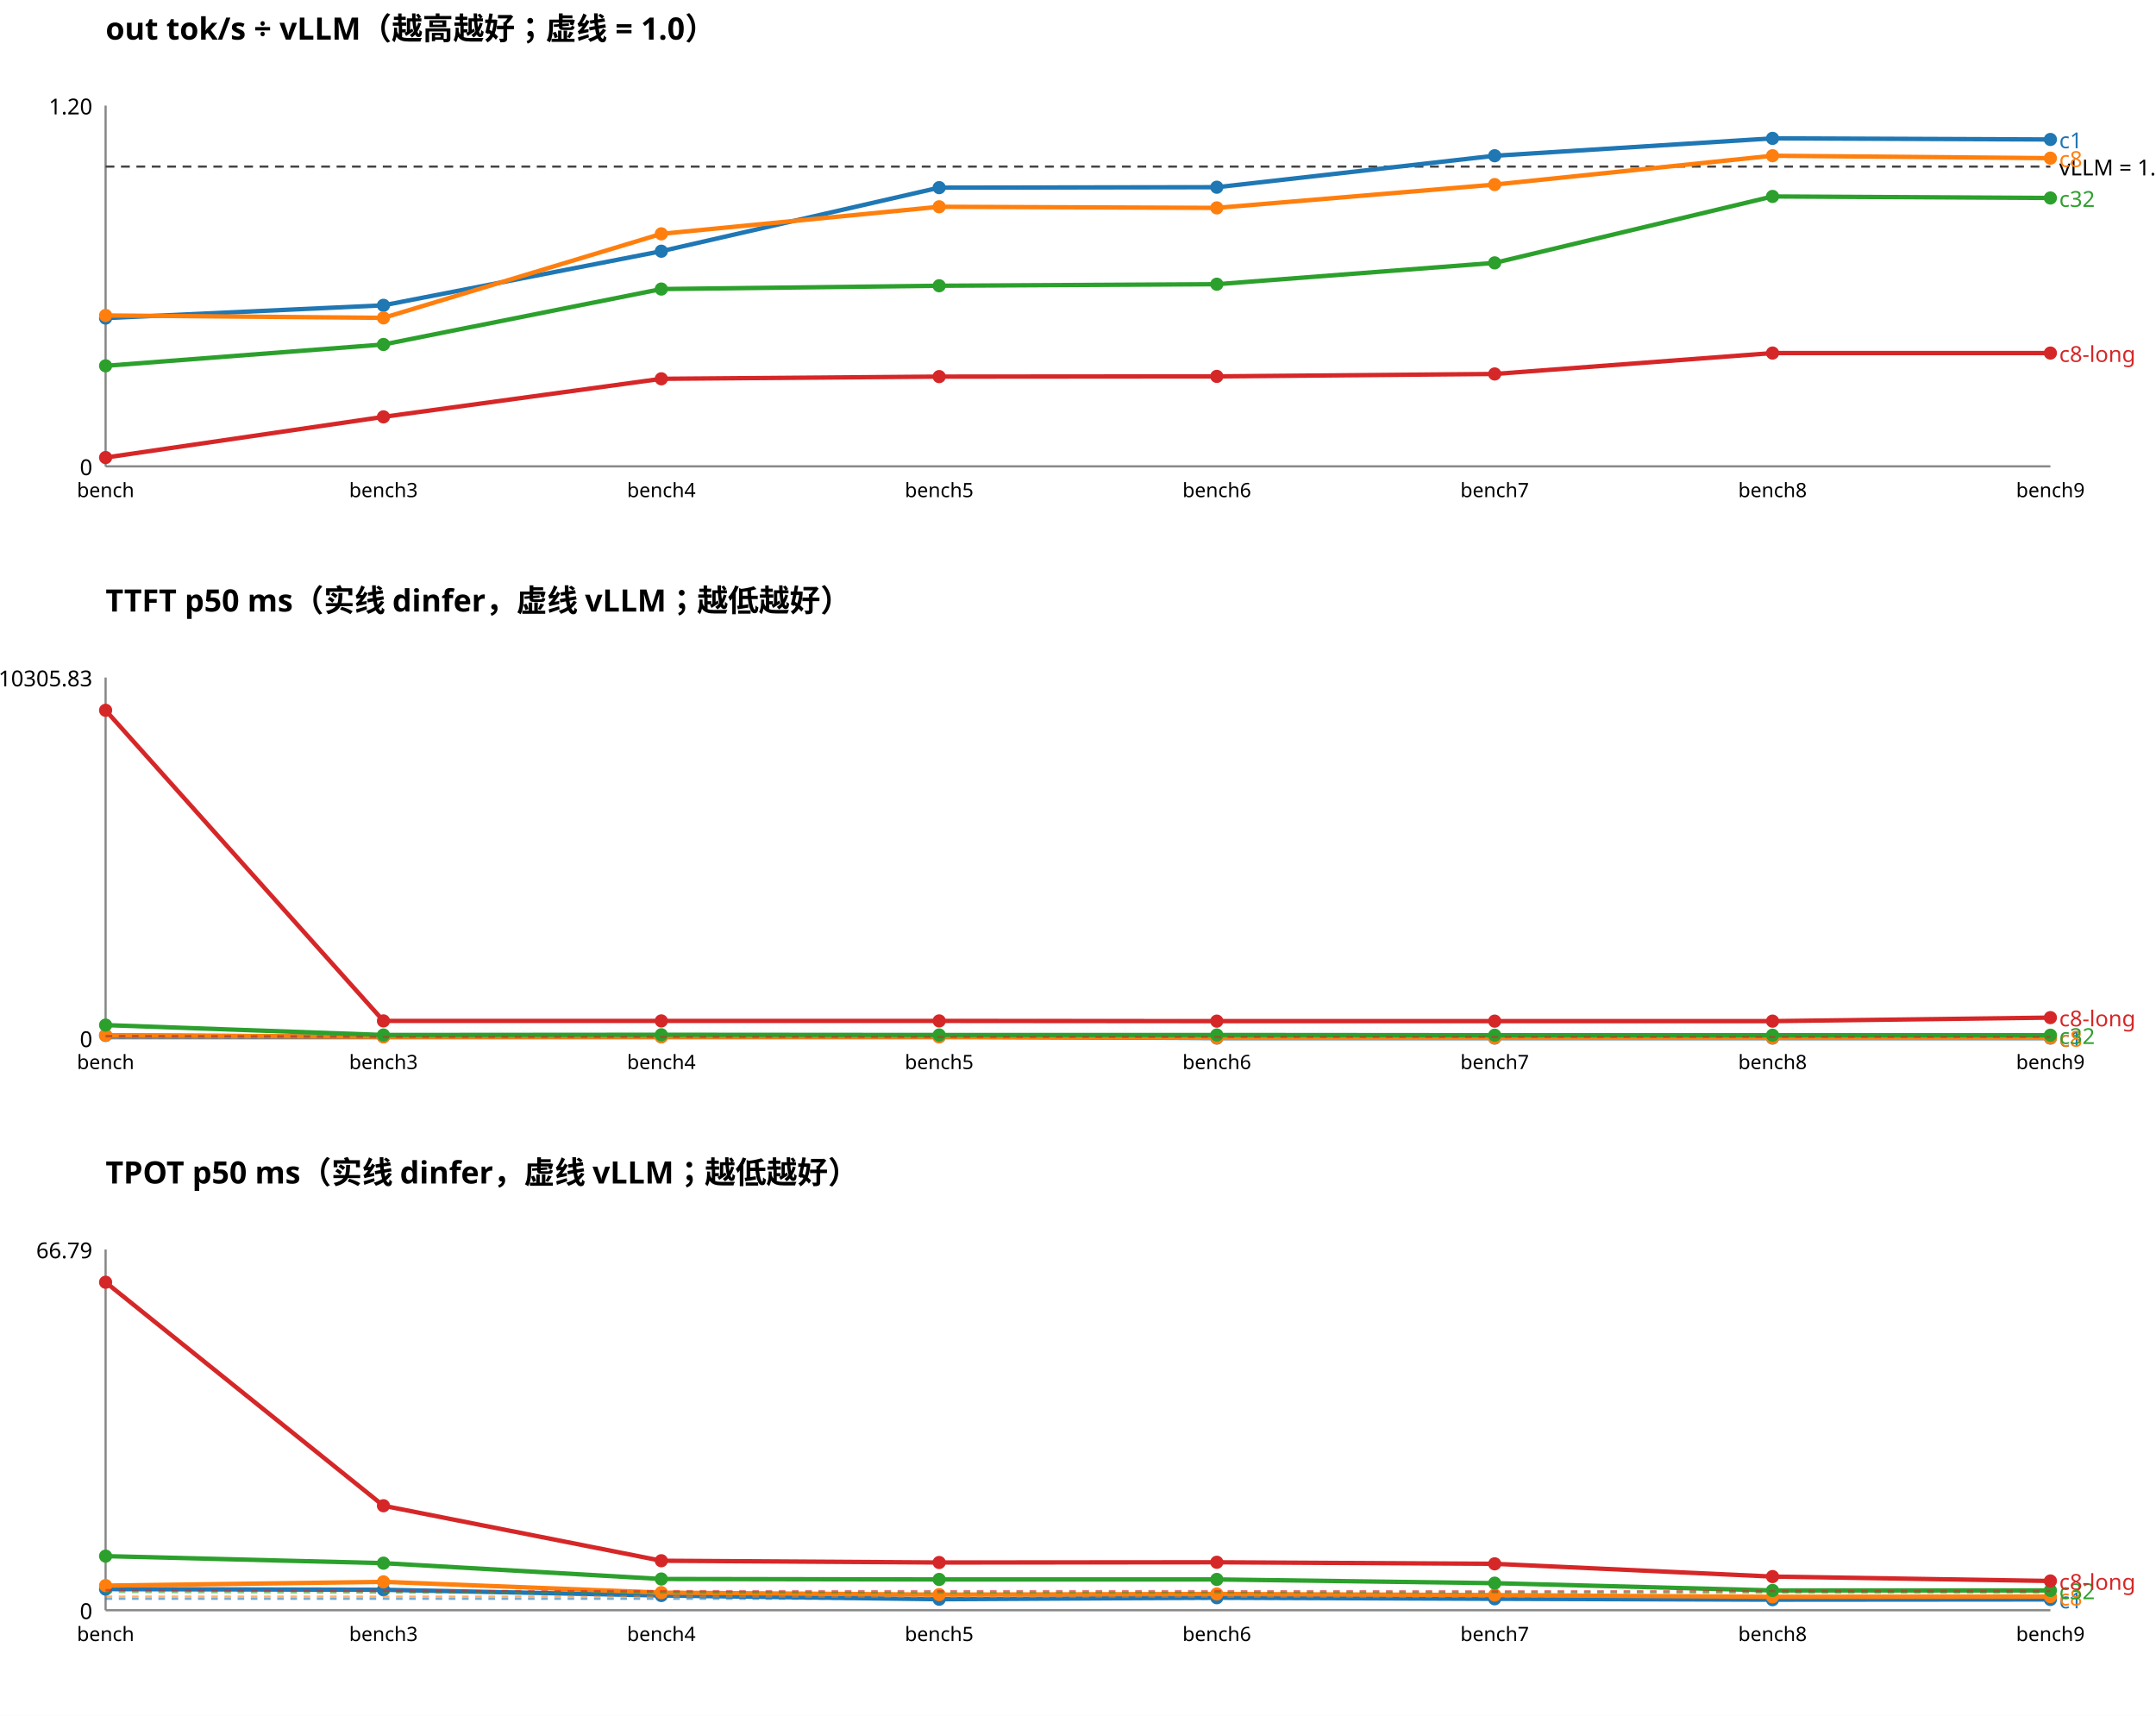
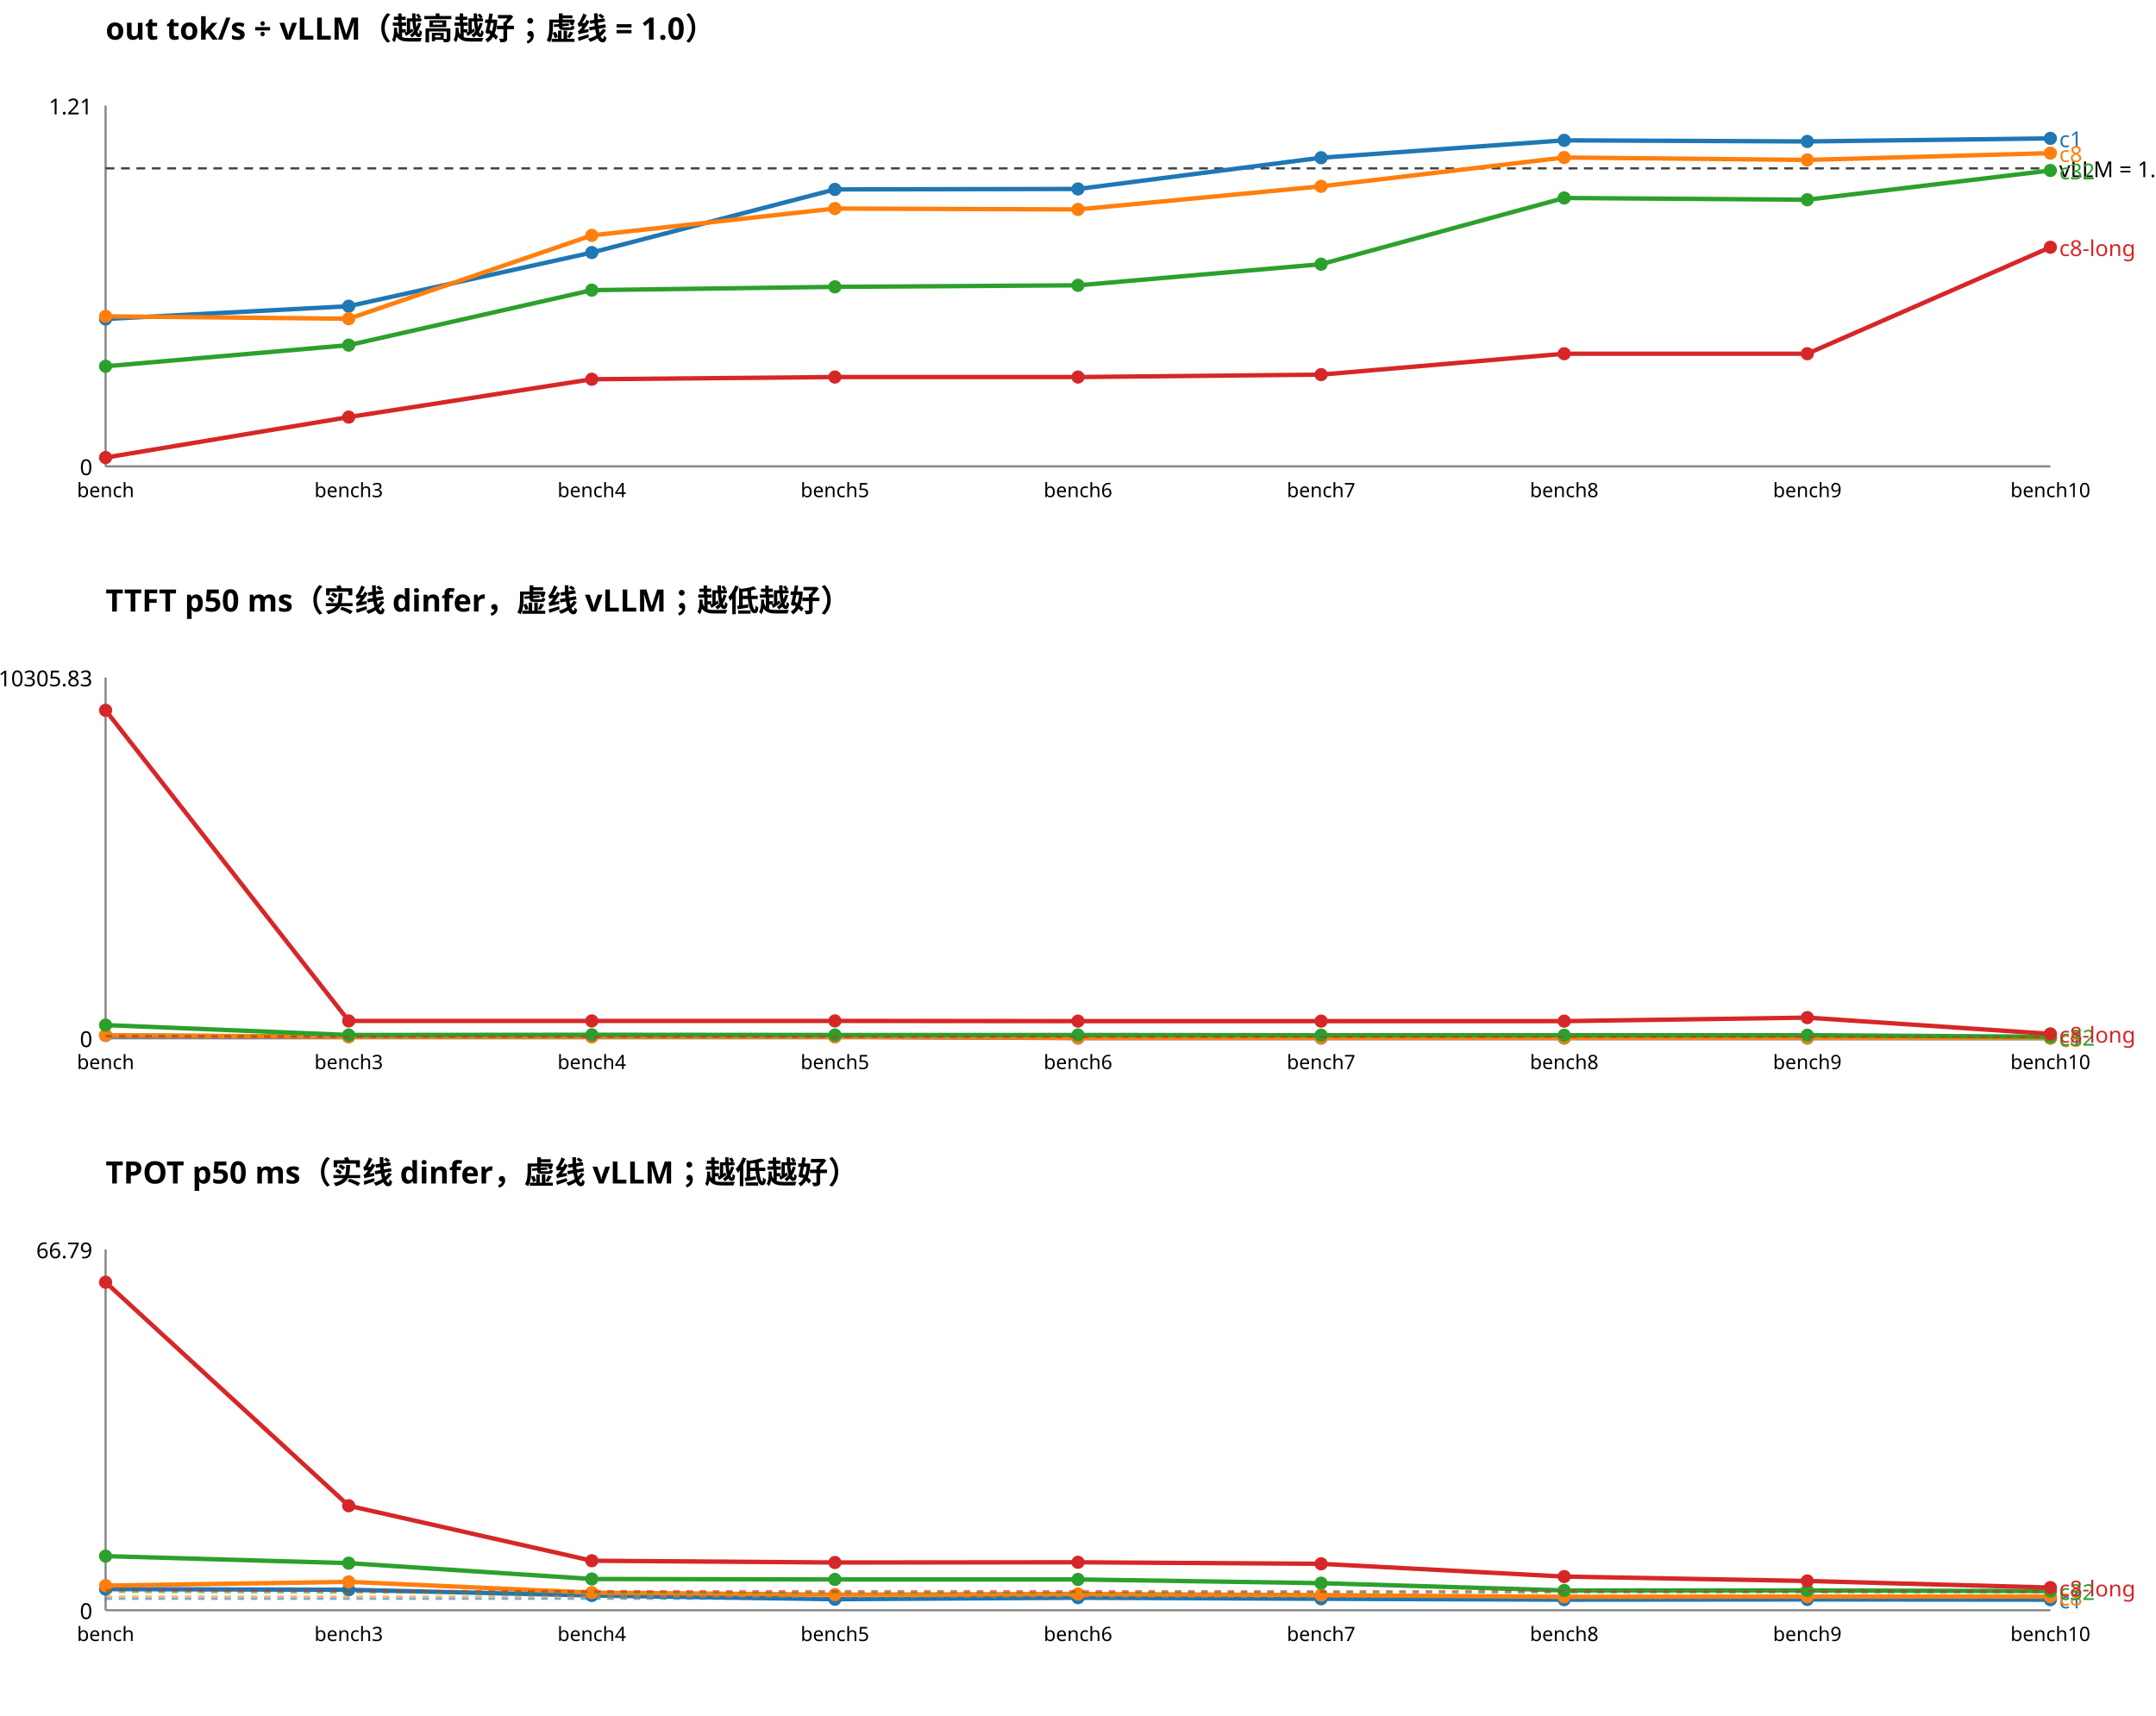
<svg xmlns="http://www.w3.org/2000/svg" width="980" height="780" font-family="sans-serif">
  <rect width="980" height="780" fill="white" />
  <text x="48" y="18" font-size="14" font-weight="bold">out tok/s ÷ vLLM（越高越好；虚线 = 1.0）</text>
  <line x1="48" y1="212.0" x2="932" y2="212.0" stroke="#888" />
  <line x1="48" y1="48" x2="48" y2="212.0" stroke="#888" />
-   <text x="42" y="52" font-size="10" text-anchor="end">1.20</text>
+   <text x="42" y="52" font-size="10" text-anchor="end">1.21</text>
  <text x="42" y="216.0" font-size="10" text-anchor="end">0</text>
-   <line x1="48" y1="75.724" x2="932" y2="75.724" stroke="#444" stroke-dasharray="4 3" />
-   <text x="936" y="79.724" font-size="10">vLLM = 1.0</text>
-   <polyline points="48.0,144.6 174.3,138.8 300.6,114.2 426.9,85.3 553.1,85.1 679.4,70.8 805.7,62.9 932.0,63.4" fill="none" stroke="#1f77b4" stroke-width="2" />
-   <circle cx="48.0" cy="144.6" r="3" fill="#1f77b4" />
-   <circle cx="174.3" cy="138.8" r="3" fill="#1f77b4" />
-   <circle cx="300.6" cy="114.2" r="3" fill="#1f77b4" />
-   <circle cx="426.9" cy="85.3" r="3" fill="#1f77b4" />
-   <circle cx="553.1" cy="85.1" r="3" fill="#1f77b4" />
-   <circle cx="679.4" cy="70.8" r="3" fill="#1f77b4" />
-   <circle cx="805.7" cy="62.9" r="3" fill="#1f77b4" />
-   <circle cx="932.0" cy="63.4" r="3" fill="#1f77b4" />
-   <text x="936" y="67.385" font-size="10" fill="#1f77b4">c1</text>
-   <polyline points="48.0,143.4 174.3,144.5 300.6,106.3 426.9,94.0 553.1,94.5 679.4,83.9 805.7,70.8 932.0,71.9" fill="none" stroke="#ff7f0e" stroke-width="2" />
-   <circle cx="48.0" cy="143.4" r="3" fill="#ff7f0e" />
-   <circle cx="174.3" cy="144.5" r="3" fill="#ff7f0e" />
-   <circle cx="300.6" cy="106.3" r="3" fill="#ff7f0e" />
-   <circle cx="426.9" cy="94.0" r="3" fill="#ff7f0e" />
-   <circle cx="553.1" cy="94.5" r="3" fill="#ff7f0e" />
-   <circle cx="679.4" cy="83.9" r="3" fill="#ff7f0e" />
-   <circle cx="805.7" cy="70.8" r="3" fill="#ff7f0e" />
-   <circle cx="932.0" cy="71.9" r="3" fill="#ff7f0e" />
-   <text x="936" y="75.907" font-size="10" fill="#ff7f0e">c8</text>
-   <polyline points="48.0,166.3 174.3,156.6 300.6,131.4 426.9,129.9 553.1,129.2 679.4,119.5 805.7,89.3 932.0,90.0" fill="none" stroke="#2ca02c" stroke-width="2" />
-   <circle cx="48.0" cy="166.3" r="3" fill="#2ca02c" />
-   <circle cx="174.3" cy="156.6" r="3" fill="#2ca02c" />
-   <circle cx="300.6" cy="131.4" r="3" fill="#2ca02c" />
-   <circle cx="426.9" cy="129.9" r="3" fill="#2ca02c" />
-   <circle cx="553.1" cy="129.2" r="3" fill="#2ca02c" />
-   <circle cx="679.4" cy="119.5" r="3" fill="#2ca02c" />
-   <circle cx="805.7" cy="89.3" r="3" fill="#2ca02c" />
-   <circle cx="932.0" cy="90.0" r="3" fill="#2ca02c" />
-   <text x="936" y="94.042" font-size="10" fill="#2ca02c">c32</text>
-   <polyline points="48.0,208.0 174.3,189.5 300.6,172.2 426.9,171.2 553.1,171.1 679.4,170.0 805.7,160.5 932.0,160.5" fill="none" stroke="#d62728" stroke-width="2" />
+   <line x1="48" y1="76.541" x2="932" y2="76.541" stroke="#444" stroke-dasharray="4 3" />
+   <text x="936" y="80.541" font-size="10">vLLM = 1.0</text>
+   <polyline points="48.0,145.0 158.5,139.2 269.0,114.8 379.5,86.1 490.0,85.9 600.5,71.7 711.0,63.8 821.5,64.3 932.0,62.9" fill="none" stroke="#1f77b4" stroke-width="2" />
+   <circle cx="48.0" cy="145.0" r="3" fill="#1f77b4" />
+   <circle cx="158.5" cy="139.2" r="3" fill="#1f77b4" />
+   <circle cx="269.0" cy="114.8" r="3" fill="#1f77b4" />
+   <circle cx="379.5" cy="86.1" r="3" fill="#1f77b4" />
+   <circle cx="490.0" cy="85.9" r="3" fill="#1f77b4" />
+   <circle cx="600.5" cy="71.7" r="3" fill="#1f77b4" />
+   <circle cx="711.0" cy="63.8" r="3" fill="#1f77b4" />
+   <circle cx="821.5" cy="64.3" r="3" fill="#1f77b4" />
+   <circle cx="932.0" cy="62.9" r="3" fill="#1f77b4" />
+   <text x="936" y="66.909" font-size="10" fill="#1f77b4">c1</text>
+   <polyline points="48.0,143.8 158.5,144.9 269.0,107.0 379.5,94.8 490.0,95.2 600.5,84.7 711.0,71.6 821.5,72.7 932.0,69.6" fill="none" stroke="#ff7f0e" stroke-width="2" />
+   <circle cx="48.0" cy="143.8" r="3" fill="#ff7f0e" />
+   <circle cx="158.5" cy="144.9" r="3" fill="#ff7f0e" />
+   <circle cx="269.0" cy="107.0" r="3" fill="#ff7f0e" />
+   <circle cx="379.5" cy="94.8" r="3" fill="#ff7f0e" />
+   <circle cx="490.0" cy="95.2" r="3" fill="#ff7f0e" />
+   <circle cx="600.5" cy="84.7" r="3" fill="#ff7f0e" />
+   <circle cx="711.0" cy="71.6" r="3" fill="#ff7f0e" />
+   <circle cx="821.5" cy="72.7" r="3" fill="#ff7f0e" />
+   <circle cx="932.0" cy="69.6" r="3" fill="#ff7f0e" />
+   <text x="936" y="73.641" font-size="10" fill="#ff7f0e">c8</text>
+   <polyline points="48.0,166.5 158.5,156.9 269.0,131.9 379.5,130.4 490.0,129.7 600.5,120.1 711.0,90.0 821.5,90.8 932.0,77.5" fill="none" stroke="#2ca02c" stroke-width="2" />
+   <circle cx="48.0" cy="166.5" r="3" fill="#2ca02c" />
+   <circle cx="158.5" cy="156.9" r="3" fill="#2ca02c" />
+   <circle cx="269.0" cy="131.9" r="3" fill="#2ca02c" />
+   <circle cx="379.5" cy="130.4" r="3" fill="#2ca02c" />
+   <circle cx="490.0" cy="129.7" r="3" fill="#2ca02c" />
+   <circle cx="600.5" cy="120.1" r="3" fill="#2ca02c" />
+   <circle cx="711.0" cy="90.0" r="3" fill="#2ca02c" />
+   <circle cx="821.5" cy="90.8" r="3" fill="#2ca02c" />
+   <circle cx="932.0" cy="77.5" r="3" fill="#2ca02c" />
+   <text x="936" y="81.545" font-size="10" fill="#2ca02c">c32</text>
+   <polyline points="48.0,208.0 158.5,189.6 269.0,172.4 379.5,171.4 490.0,171.4 600.5,170.3 711.0,160.8 821.5,160.8 932.0,112.4" fill="none" stroke="#d62728" stroke-width="2" />
  <circle cx="48.0" cy="208.0" r="3" fill="#d62728" />
-   <circle cx="174.3" cy="189.5" r="3" fill="#d62728" />
-   <circle cx="300.6" cy="172.2" r="3" fill="#d62728" />
-   <circle cx="426.9" cy="171.2" r="3" fill="#d62728" />
-   <circle cx="553.1" cy="171.1" r="3" fill="#d62728" />
-   <circle cx="679.4" cy="170.0" r="3" fill="#d62728" />
-   <circle cx="805.7" cy="160.5" r="3" fill="#d62728" />
-   <circle cx="932.0" cy="160.5" r="3" fill="#d62728" />
-   <text x="936" y="164.529" font-size="10" fill="#d62728">c8-long</text>
+   <circle cx="158.5" cy="189.6" r="3" fill="#d62728" />
+   <circle cx="269.0" cy="172.4" r="3" fill="#d62728" />
+   <circle cx="379.5" cy="171.4" r="3" fill="#d62728" />
+   <circle cx="490.0" cy="171.4" r="3" fill="#d62728" />
+   <circle cx="600.5" cy="170.3" r="3" fill="#d62728" />
+   <circle cx="711.0" cy="160.8" r="3" fill="#d62728" />
+   <circle cx="821.5" cy="160.8" r="3" fill="#d62728" />
+   <circle cx="932.0" cy="112.4" r="3" fill="#d62728" />
+   <text x="936" y="116.4" font-size="10" fill="#d62728">c8-long</text>
  <text x="48.0" y="226.0" font-size="9" text-anchor="middle">bench</text>
-   <text x="174.3" y="226.0" font-size="9" text-anchor="middle">bench3</text>
-   <text x="300.6" y="226.0" font-size="9" text-anchor="middle">bench4</text>
-   <text x="426.9" y="226.0" font-size="9" text-anchor="middle">bench5</text>
-   <text x="553.1" y="226.0" font-size="9" text-anchor="middle">bench6</text>
-   <text x="679.4" y="226.0" font-size="9" text-anchor="middle">bench7</text>
-   <text x="805.7" y="226.0" font-size="9" text-anchor="middle">bench8</text>
-   <text x="932.0" y="226.0" font-size="9" text-anchor="middle">bench9</text>
+   <text x="158.5" y="226.0" font-size="9" text-anchor="middle">bench3</text>
+   <text x="269.0" y="226.0" font-size="9" text-anchor="middle">bench4</text>
+   <text x="379.5" y="226.0" font-size="9" text-anchor="middle">bench5</text>
+   <text x="490.0" y="226.0" font-size="9" text-anchor="middle">bench6</text>
+   <text x="600.5" y="226.0" font-size="9" text-anchor="middle">bench7</text>
+   <text x="711.0" y="226.0" font-size="9" text-anchor="middle">bench8</text>
+   <text x="821.5" y="226.0" font-size="9" text-anchor="middle">bench9</text>
+   <text x="932.0" y="226.0" font-size="9" text-anchor="middle">bench10</text>
  <text x="48" y="278" font-size="14" font-weight="bold">TTFT p50 ms（实线 dinfer，虚线 vLLM；越低越好）</text>
  <line x1="48" y1="472.0" x2="932" y2="472.0" stroke="#888" />
  <line x1="48" y1="308" x2="48" y2="472.0" stroke="#888" />
  <text x="42" y="312" font-size="10" text-anchor="end">10305.83</text>
  <text x="42" y="476.0" font-size="10" text-anchor="end">0</text>
-   <polyline points="48.0,470.7 174.3,471.3 300.6,471.3 426.9,471.3 553.1,471.9 679.4,471.9 805.7,471.9 932.0,471.9" fill="none" stroke="#1f77b4" stroke-width="2" />
+   <polyline points="48.0,470.7 158.5,471.3 269.0,471.3 379.5,471.3 490.0,471.9 600.5,471.9 711.0,471.9 821.5,471.9 932.0,471.9" fill="none" stroke="#1f77b4" stroke-width="2" />
  <circle cx="48.0" cy="470.7" r="3" fill="#1f77b4" />
-   <circle cx="174.3" cy="471.3" r="3" fill="#1f77b4" />
-   <circle cx="300.6" cy="471.3" r="3" fill="#1f77b4" />
-   <circle cx="426.9" cy="471.3" r="3" fill="#1f77b4" />
-   <circle cx="553.1" cy="471.9" r="3" fill="#1f77b4" />
-   <circle cx="679.4" cy="471.9" r="3" fill="#1f77b4" />
-   <circle cx="805.7" cy="471.9" r="3" fill="#1f77b4" />
+   <circle cx="158.5" cy="471.3" r="3" fill="#1f77b4" />
+   <circle cx="269.0" cy="471.3" r="3" fill="#1f77b4" />
+   <circle cx="379.5" cy="471.3" r="3" fill="#1f77b4" />
+   <circle cx="490.0" cy="471.9" r="3" fill="#1f77b4" />
+   <circle cx="600.5" cy="471.9" r="3" fill="#1f77b4" />
+   <circle cx="711.0" cy="471.9" r="3" fill="#1f77b4" />
+   <circle cx="821.5" cy="471.9" r="3" fill="#1f77b4" />
  <circle cx="932.0" cy="471.9" r="3" fill="#1f77b4" />
-   <polyline points="48.0,471.7 174.3,471.8 300.6,471.8 426.9,471.8 553.1,471.8 679.4,471.8 805.7,471.8 932.0,471.8" fill="none" stroke="#1f77b4" stroke-width="1" stroke-dasharray="3 3" opacity="0.6" />
-   <text x="936" y="475.903" font-size="10" fill="#1f77b4">c1</text>
-   <polyline points="48.0,470.6 174.3,471.3 300.6,471.3 426.9,471.3 553.1,471.8 679.4,471.8 805.7,471.8 932.0,471.8" fill="none" stroke="#ff7f0e" stroke-width="2" />
+   <polyline points="48.0,471.7 158.5,471.8 269.0,471.8 379.5,471.8 490.0,471.8 600.5,471.8 711.0,471.8 821.5,471.8 932.0,471.8" fill="none" stroke="#1f77b4" stroke-width="1" stroke-dasharray="3 3" opacity="0.6" />
+   <text x="936" y="475.924" font-size="10" fill="#1f77b4">c1</text>
+   <polyline points="48.0,470.6 158.5,471.3 269.0,471.3 379.5,471.3 490.0,471.8 600.5,471.8 711.0,471.8 821.5,471.8 932.0,471.9" fill="none" stroke="#ff7f0e" stroke-width="2" />
  <circle cx="48.0" cy="470.6" r="3" fill="#ff7f0e" />
-   <circle cx="174.3" cy="471.3" r="3" fill="#ff7f0e" />
-   <circle cx="300.6" cy="471.3" r="3" fill="#ff7f0e" />
-   <circle cx="426.9" cy="471.3" r="3" fill="#ff7f0e" />
-   <circle cx="553.1" cy="471.8" r="3" fill="#ff7f0e" />
-   <circle cx="679.4" cy="471.8" r="3" fill="#ff7f0e" />
-   <circle cx="805.7" cy="471.8" r="3" fill="#ff7f0e" />
-   <circle cx="932.0" cy="471.8" r="3" fill="#ff7f0e" />
-   <polyline points="48.0,471.5 174.3,471.6 300.6,471.6 426.9,471.6 553.1,471.6 679.4,471.6 805.7,471.6 932.0,471.6" fill="none" stroke="#ff7f0e" stroke-width="1" stroke-dasharray="3 3" opacity="0.6" />
-   <text x="936" y="475.807" font-size="10" fill="#ff7f0e">c8</text>
-   <polyline points="48.0,466.0 174.3,470.5 300.6,470.4 426.9,470.5 553.1,470.5 679.4,470.6 805.7,470.6 932.0,470.6" fill="none" stroke="#2ca02c" stroke-width="2" />
+   <circle cx="158.5" cy="471.3" r="3" fill="#ff7f0e" />
+   <circle cx="269.0" cy="471.3" r="3" fill="#ff7f0e" />
+   <circle cx="379.5" cy="471.3" r="3" fill="#ff7f0e" />
+   <circle cx="490.0" cy="471.8" r="3" fill="#ff7f0e" />
+   <circle cx="600.5" cy="471.8" r="3" fill="#ff7f0e" />
+   <circle cx="711.0" cy="471.8" r="3" fill="#ff7f0e" />
+   <circle cx="821.5" cy="471.8" r="3" fill="#ff7f0e" />
+   <circle cx="932.0" cy="471.9" r="3" fill="#ff7f0e" />
+   <polyline points="48.0,471.5 158.5,471.6 269.0,471.6 379.5,471.6 490.0,471.6 600.5,471.6 711.0,471.6 821.5,471.6 932.0,471.6" fill="none" stroke="#ff7f0e" stroke-width="1" stroke-dasharray="3 3" opacity="0.6" />
+   <text x="936" y="475.85" font-size="10" fill="#ff7f0e">c8</text>
+   <polyline points="48.0,466.0 158.5,470.5 269.0,470.4 379.5,470.5 490.0,470.5 600.5,470.6 711.0,470.6 821.5,470.6 932.0,471.3" fill="none" stroke="#2ca02c" stroke-width="2" />
  <circle cx="48.0" cy="466.0" r="3" fill="#2ca02c" />
-   <circle cx="174.3" cy="470.5" r="3" fill="#2ca02c" />
-   <circle cx="300.6" cy="470.4" r="3" fill="#2ca02c" />
-   <circle cx="426.9" cy="470.5" r="3" fill="#2ca02c" />
-   <circle cx="553.1" cy="470.5" r="3" fill="#2ca02c" />
-   <circle cx="679.4" cy="470.6" r="3" fill="#2ca02c" />
-   <circle cx="805.7" cy="470.6" r="3" fill="#2ca02c" />
-   <circle cx="932.0" cy="470.6" r="3" fill="#2ca02c" />
-   <polyline points="48.0,470.9 174.3,471.0 300.6,471.0 426.9,471.0 553.1,471.0 679.4,471.0 805.7,470.9 932.0,471.0" fill="none" stroke="#2ca02c" stroke-width="1" stroke-dasharray="3 3" opacity="0.6" />
-   <text x="936" y="474.591" font-size="10" fill="#2ca02c">c32</text>
-   <polyline points="48.0,322.9 174.3,464.1 300.6,464.1 426.9,464.1 553.1,464.2 679.4,464.2 805.7,464.2 932.0,462.6" fill="none" stroke="#d62728" stroke-width="2" />
+   <circle cx="158.5" cy="470.5" r="3" fill="#2ca02c" />
+   <circle cx="269.0" cy="470.4" r="3" fill="#2ca02c" />
+   <circle cx="379.5" cy="470.5" r="3" fill="#2ca02c" />
+   <circle cx="490.0" cy="470.5" r="3" fill="#2ca02c" />
+   <circle cx="600.5" cy="470.6" r="3" fill="#2ca02c" />
+   <circle cx="711.0" cy="470.6" r="3" fill="#2ca02c" />
+   <circle cx="821.5" cy="470.6" r="3" fill="#2ca02c" />
+   <circle cx="932.0" cy="471.3" r="3" fill="#2ca02c" />
+   <polyline points="48.0,470.9 158.5,471.0 269.0,471.0 379.5,471.0 490.0,471.0 600.5,471.0 711.0,470.9 821.5,471.0 932.0,471.0" fill="none" stroke="#2ca02c" stroke-width="1" stroke-dasharray="3 3" opacity="0.6" />
+   <text x="936" y="475.342" font-size="10" fill="#2ca02c">c32</text>
+   <polyline points="48.0,322.9 158.5,464.1 269.0,464.1 379.5,464.1 490.0,464.2 600.5,464.2 711.0,464.2 821.5,462.6 932.0,470.0" fill="none" stroke="#d62728" stroke-width="2" />
  <circle cx="48.0" cy="322.9" r="3" fill="#d62728" />
-   <circle cx="174.3" cy="464.1" r="3" fill="#d62728" />
-   <circle cx="300.6" cy="464.1" r="3" fill="#d62728" />
-   <circle cx="426.9" cy="464.1" r="3" fill="#d62728" />
-   <circle cx="553.1" cy="464.2" r="3" fill="#d62728" />
-   <circle cx="679.4" cy="464.2" r="3" fill="#d62728" />
-   <circle cx="805.7" cy="464.2" r="3" fill="#d62728" />
-   <circle cx="932.0" cy="462.6" r="3" fill="#d62728" />
-   <polyline points="48.0,471.1 174.3,471.4 300.6,471.4 426.9,471.4 553.1,471.4 679.4,471.4 805.7,471.4 932.0,471.4" fill="none" stroke="#d62728" stroke-width="1" stroke-dasharray="3 3" opacity="0.6" />
-   <text x="936" y="466.564" font-size="10" fill="#d62728">c8-long</text>
+   <circle cx="158.5" cy="464.1" r="3" fill="#d62728" />
+   <circle cx="269.0" cy="464.1" r="3" fill="#d62728" />
+   <circle cx="379.5" cy="464.1" r="3" fill="#d62728" />
+   <circle cx="490.0" cy="464.2" r="3" fill="#d62728" />
+   <circle cx="600.5" cy="464.2" r="3" fill="#d62728" />
+   <circle cx="711.0" cy="464.2" r="3" fill="#d62728" />
+   <circle cx="821.5" cy="462.6" r="3" fill="#d62728" />
+   <circle cx="932.0" cy="470.0" r="3" fill="#d62728" />
+   <polyline points="48.0,471.1 158.5,471.4 269.0,471.4 379.5,471.4 490.0,471.4 600.5,471.4 711.0,471.4 821.5,471.4 932.0,471.4" fill="none" stroke="#d62728" stroke-width="1" stroke-dasharray="3 3" opacity="0.6" />
+   <text x="936" y="473.979" font-size="10" fill="#d62728">c8-long</text>
  <text x="48.0" y="486.0" font-size="9" text-anchor="middle">bench</text>
-   <text x="174.3" y="486.0" font-size="9" text-anchor="middle">bench3</text>
-   <text x="300.6" y="486.0" font-size="9" text-anchor="middle">bench4</text>
-   <text x="426.9" y="486.0" font-size="9" text-anchor="middle">bench5</text>
-   <text x="553.1" y="486.0" font-size="9" text-anchor="middle">bench6</text>
-   <text x="679.4" y="486.0" font-size="9" text-anchor="middle">bench7</text>
-   <text x="805.7" y="486.0" font-size="9" text-anchor="middle">bench8</text>
-   <text x="932.0" y="486.0" font-size="9" text-anchor="middle">bench9</text>
+   <text x="158.5" y="486.0" font-size="9" text-anchor="middle">bench3</text>
+   <text x="269.0" y="486.0" font-size="9" text-anchor="middle">bench4</text>
+   <text x="379.5" y="486.0" font-size="9" text-anchor="middle">bench5</text>
+   <text x="490.0" y="486.0" font-size="9" text-anchor="middle">bench6</text>
+   <text x="600.5" y="486.0" font-size="9" text-anchor="middle">bench7</text>
+   <text x="711.0" y="486.0" font-size="9" text-anchor="middle">bench8</text>
+   <text x="821.5" y="486.0" font-size="9" text-anchor="middle">bench9</text>
+   <text x="932.0" y="486.0" font-size="9" text-anchor="middle">bench10</text>
  <text x="48" y="538" font-size="14" font-weight="bold">TPOT p50 ms（实线 dinfer，虚线 vLLM；越低越好）</text>
  <line x1="48" y1="732.0" x2="932" y2="732.0" stroke="#888" />
  <line x1="48" y1="568" x2="48" y2="732.0" stroke="#888" />
  <text x="42" y="572" font-size="10" text-anchor="end">66.79</text>
  <text x="42" y="736.0" font-size="10" text-anchor="end">0</text>
-   <polyline points="48.0,722.4 174.3,722.7 300.6,725.3 426.9,727.0 553.1,726.3 679.4,726.8 805.7,727.2 932.0,727.1" fill="none" stroke="#1f77b4" stroke-width="2" />
+   <polyline points="48.0,722.4 158.5,722.7 269.0,725.3 379.5,727.0 490.0,726.3 600.5,726.8 711.0,727.2 821.5,727.1 932.0,727.2" fill="none" stroke="#1f77b4" stroke-width="2" />
  <circle cx="48.0" cy="722.4" r="3" fill="#1f77b4" />
-   <circle cx="174.3" cy="722.7" r="3" fill="#1f77b4" />
-   <circle cx="300.6" cy="725.3" r="3" fill="#1f77b4" />
-   <circle cx="426.9" cy="727.0" r="3" fill="#1f77b4" />
-   <circle cx="553.1" cy="726.3" r="3" fill="#1f77b4" />
-   <circle cx="679.4" cy="726.8" r="3" fill="#1f77b4" />
-   <circle cx="805.7" cy="727.2" r="3" fill="#1f77b4" />
-   <circle cx="932.0" cy="727.1" r="3" fill="#1f77b4" />
-   <polyline points="48.0,726.8 174.3,726.8 300.6,726.8 426.9,726.8 553.1,726.8 679.4,726.8 805.7,726.8 932.0,726.8" fill="none" stroke="#1f77b4" stroke-width="1" stroke-dasharray="3 3" opacity="0.6" />
-   <text x="936" y="731.142" font-size="10" fill="#1f77b4">c1</text>
-   <polyline points="48.0,720.8 174.3,719.1 300.6,724.0 426.9,724.9 553.1,724.6 679.4,725.1 805.7,725.9 932.0,725.8" fill="none" stroke="#ff7f0e" stroke-width="2" />
+   <circle cx="158.5" cy="722.7" r="3" fill="#1f77b4" />
+   <circle cx="269.0" cy="725.3" r="3" fill="#1f77b4" />
+   <circle cx="379.5" cy="727.0" r="3" fill="#1f77b4" />
+   <circle cx="490.0" cy="726.3" r="3" fill="#1f77b4" />
+   <circle cx="600.5" cy="726.8" r="3" fill="#1f77b4" />
+   <circle cx="711.0" cy="727.2" r="3" fill="#1f77b4" />
+   <circle cx="821.5" cy="727.1" r="3" fill="#1f77b4" />
+   <circle cx="932.0" cy="727.2" r="3" fill="#1f77b4" />
+   <polyline points="48.0,726.8 158.5,726.8 269.0,726.8 379.5,726.8 490.0,726.8 600.5,726.8 711.0,726.8 821.5,726.8 932.0,726.8" fill="none" stroke="#1f77b4" stroke-width="1" stroke-dasharray="3 3" opacity="0.6" />
+   <text x="936" y="731.154" font-size="10" fill="#1f77b4">c1</text>
+   <polyline points="48.0,720.8 158.5,719.1 269.0,724.0 379.5,724.9 490.0,724.6 600.5,725.1 711.0,725.9 821.5,725.8 932.0,725.8" fill="none" stroke="#ff7f0e" stroke-width="2" />
  <circle cx="48.0" cy="720.8" r="3" fill="#ff7f0e" />
-   <circle cx="174.3" cy="719.1" r="3" fill="#ff7f0e" />
-   <circle cx="300.6" cy="724.0" r="3" fill="#ff7f0e" />
-   <circle cx="426.9" cy="724.9" r="3" fill="#ff7f0e" />
-   <circle cx="553.1" cy="724.6" r="3" fill="#ff7f0e" />
-   <circle cx="679.4" cy="725.1" r="3" fill="#ff7f0e" />
-   <circle cx="805.7" cy="725.9" r="3" fill="#ff7f0e" />
+   <circle cx="158.5" cy="719.1" r="3" fill="#ff7f0e" />
+   <circle cx="269.0" cy="724.0" r="3" fill="#ff7f0e" />
+   <circle cx="379.5" cy="724.9" r="3" fill="#ff7f0e" />
+   <circle cx="490.0" cy="724.6" r="3" fill="#ff7f0e" />
+   <circle cx="600.5" cy="725.1" r="3" fill="#ff7f0e" />
+   <circle cx="711.0" cy="725.9" r="3" fill="#ff7f0e" />
+   <circle cx="821.5" cy="725.8" r="3" fill="#ff7f0e" />
  <circle cx="932.0" cy="725.8" r="3" fill="#ff7f0e" />
-   <polyline points="48.0,725.8 174.3,725.8 300.6,725.8 426.9,725.8 553.1,725.8 679.4,725.9 805.7,725.8 932.0,725.8" fill="none" stroke="#ff7f0e" stroke-width="1" stroke-dasharray="3 3" opacity="0.6" />
-   <text x="936" y="729.835" font-size="10" fill="#ff7f0e">c8</text>
-   <polyline points="48.0,707.4 174.3,710.6 300.6,717.8 426.9,718.0 553.1,718.0 679.4,719.7 805.7,723.0 932.0,723.0" fill="none" stroke="#2ca02c" stroke-width="2" />
+   <polyline points="48.0,725.8 158.5,725.8 269.0,725.8 379.5,725.8 490.0,725.8 600.5,725.9 711.0,725.8 821.5,725.8 932.0,725.8" fill="none" stroke="#ff7f0e" stroke-width="1" stroke-dasharray="3 3" opacity="0.6" />
+   <text x="936" y="729.843" font-size="10" fill="#ff7f0e">c8</text>
+   <polyline points="48.0,707.4 158.5,710.6 269.0,717.8 379.5,718.0 490.0,718.0 600.5,719.7 711.0,723.0 821.5,723.0 932.0,723.3" fill="none" stroke="#2ca02c" stroke-width="2" />
  <circle cx="48.0" cy="707.4" r="3" fill="#2ca02c" />
-   <circle cx="174.3" cy="710.6" r="3" fill="#2ca02c" />
-   <circle cx="300.6" cy="717.8" r="3" fill="#2ca02c" />
-   <circle cx="426.9" cy="718.0" r="3" fill="#2ca02c" />
-   <circle cx="553.1" cy="718.0" r="3" fill="#2ca02c" />
-   <circle cx="679.4" cy="719.7" r="3" fill="#2ca02c" />
-   <circle cx="805.7" cy="723.0" r="3" fill="#2ca02c" />
-   <circle cx="932.0" cy="723.0" r="3" fill="#2ca02c" />
-   <polyline points="48.0,723.7 174.3,724.0 300.6,724.0 426.9,724.0 553.1,724.0 679.4,723.9 805.7,724.0 932.0,724.0" fill="none" stroke="#2ca02c" stroke-width="1" stroke-dasharray="3 3" opacity="0.6" />
-   <text x="936" y="726.987" font-size="10" fill="#2ca02c">c32</text>
-   <polyline points="48.0,582.9 174.3,684.5 300.6,709.5 426.9,710.3 553.1,710.2 679.4,710.9 805.7,716.7 932.0,718.7" fill="none" stroke="#d62728" stroke-width="2" />
+   <circle cx="158.5" cy="710.6" r="3" fill="#2ca02c" />
+   <circle cx="269.0" cy="717.8" r="3" fill="#2ca02c" />
+   <circle cx="379.5" cy="718.0" r="3" fill="#2ca02c" />
+   <circle cx="490.0" cy="718.0" r="3" fill="#2ca02c" />
+   <circle cx="600.5" cy="719.7" r="3" fill="#2ca02c" />
+   <circle cx="711.0" cy="723.0" r="3" fill="#2ca02c" />
+   <circle cx="821.5" cy="723.0" r="3" fill="#2ca02c" />
+   <circle cx="932.0" cy="723.3" r="3" fill="#2ca02c" />
+   <polyline points="48.0,723.7 158.5,724.0 269.0,724.0 379.5,724.0 490.0,724.0 600.5,723.9 711.0,724.0 821.5,724.0 932.0,724.0" fill="none" stroke="#2ca02c" stroke-width="1" stroke-dasharray="3 3" opacity="0.6" />
+   <text x="936" y="727.338" font-size="10" fill="#2ca02c">c32</text>
+   <polyline points="48.0,582.9 158.5,684.5 269.0,709.5 379.5,710.3 490.0,710.2 600.5,710.9 711.0,716.7 821.5,718.7 932.0,721.7" fill="none" stroke="#d62728" stroke-width="2" />
  <circle cx="48.0" cy="582.9" r="3" fill="#d62728" />
-   <circle cx="174.3" cy="684.5" r="3" fill="#d62728" />
-   <circle cx="300.6" cy="709.5" r="3" fill="#d62728" />
-   <circle cx="426.9" cy="710.3" r="3" fill="#d62728" />
-   <circle cx="553.1" cy="710.2" r="3" fill="#d62728" />
-   <circle cx="679.4" cy="710.9" r="3" fill="#d62728" />
-   <circle cx="805.7" cy="716.7" r="3" fill="#d62728" />
-   <circle cx="932.0" cy="718.7" r="3" fill="#d62728" />
-   <polyline points="48.0,722.8 174.3,723.3 300.6,723.3 426.9,723.3 553.1,723.3 679.4,723.4 805.7,723.3 932.0,723.3" fill="none" stroke="#d62728" stroke-width="1" stroke-dasharray="3 3" opacity="0.6" />
-   <text x="936" y="722.715" font-size="10" fill="#d62728">c8-long</text>
+   <circle cx="158.5" cy="684.5" r="3" fill="#d62728" />
+   <circle cx="269.0" cy="709.5" r="3" fill="#d62728" />
+   <circle cx="379.5" cy="710.3" r="3" fill="#d62728" />
+   <circle cx="490.0" cy="710.2" r="3" fill="#d62728" />
+   <circle cx="600.5" cy="710.9" r="3" fill="#d62728" />
+   <circle cx="711.0" cy="716.7" r="3" fill="#d62728" />
+   <circle cx="821.5" cy="718.7" r="3" fill="#d62728" />
+   <circle cx="932.0" cy="721.7" r="3" fill="#d62728" />
+   <polyline points="48.0,722.8 158.5,723.3 269.0,723.3 379.5,723.3 490.0,723.3 600.5,723.4 711.0,723.3 821.5,723.3 932.0,723.3" fill="none" stroke="#d62728" stroke-width="1" stroke-dasharray="3 3" opacity="0.6" />
+   <text x="936" y="725.733" font-size="10" fill="#d62728">c8-long</text>
  <text x="48.0" y="746.0" font-size="9" text-anchor="middle">bench</text>
-   <text x="174.3" y="746.0" font-size="9" text-anchor="middle">bench3</text>
-   <text x="300.6" y="746.0" font-size="9" text-anchor="middle">bench4</text>
-   <text x="426.9" y="746.0" font-size="9" text-anchor="middle">bench5</text>
-   <text x="553.1" y="746.0" font-size="9" text-anchor="middle">bench6</text>
-   <text x="679.4" y="746.0" font-size="9" text-anchor="middle">bench7</text>
-   <text x="805.7" y="746.0" font-size="9" text-anchor="middle">bench8</text>
-   <text x="932.0" y="746.0" font-size="9" text-anchor="middle">bench9</text>
+   <text x="158.5" y="746.0" font-size="9" text-anchor="middle">bench3</text>
+   <text x="269.0" y="746.0" font-size="9" text-anchor="middle">bench4</text>
+   <text x="379.5" y="746.0" font-size="9" text-anchor="middle">bench5</text>
+   <text x="490.0" y="746.0" font-size="9" text-anchor="middle">bench6</text>
+   <text x="600.5" y="746.0" font-size="9" text-anchor="middle">bench7</text>
+   <text x="711.0" y="746.0" font-size="9" text-anchor="middle">bench8</text>
+   <text x="821.5" y="746.0" font-size="9" text-anchor="middle">bench9</text>
+   <text x="932.0" y="746.0" font-size="9" text-anchor="middle">bench10</text>
</svg>
